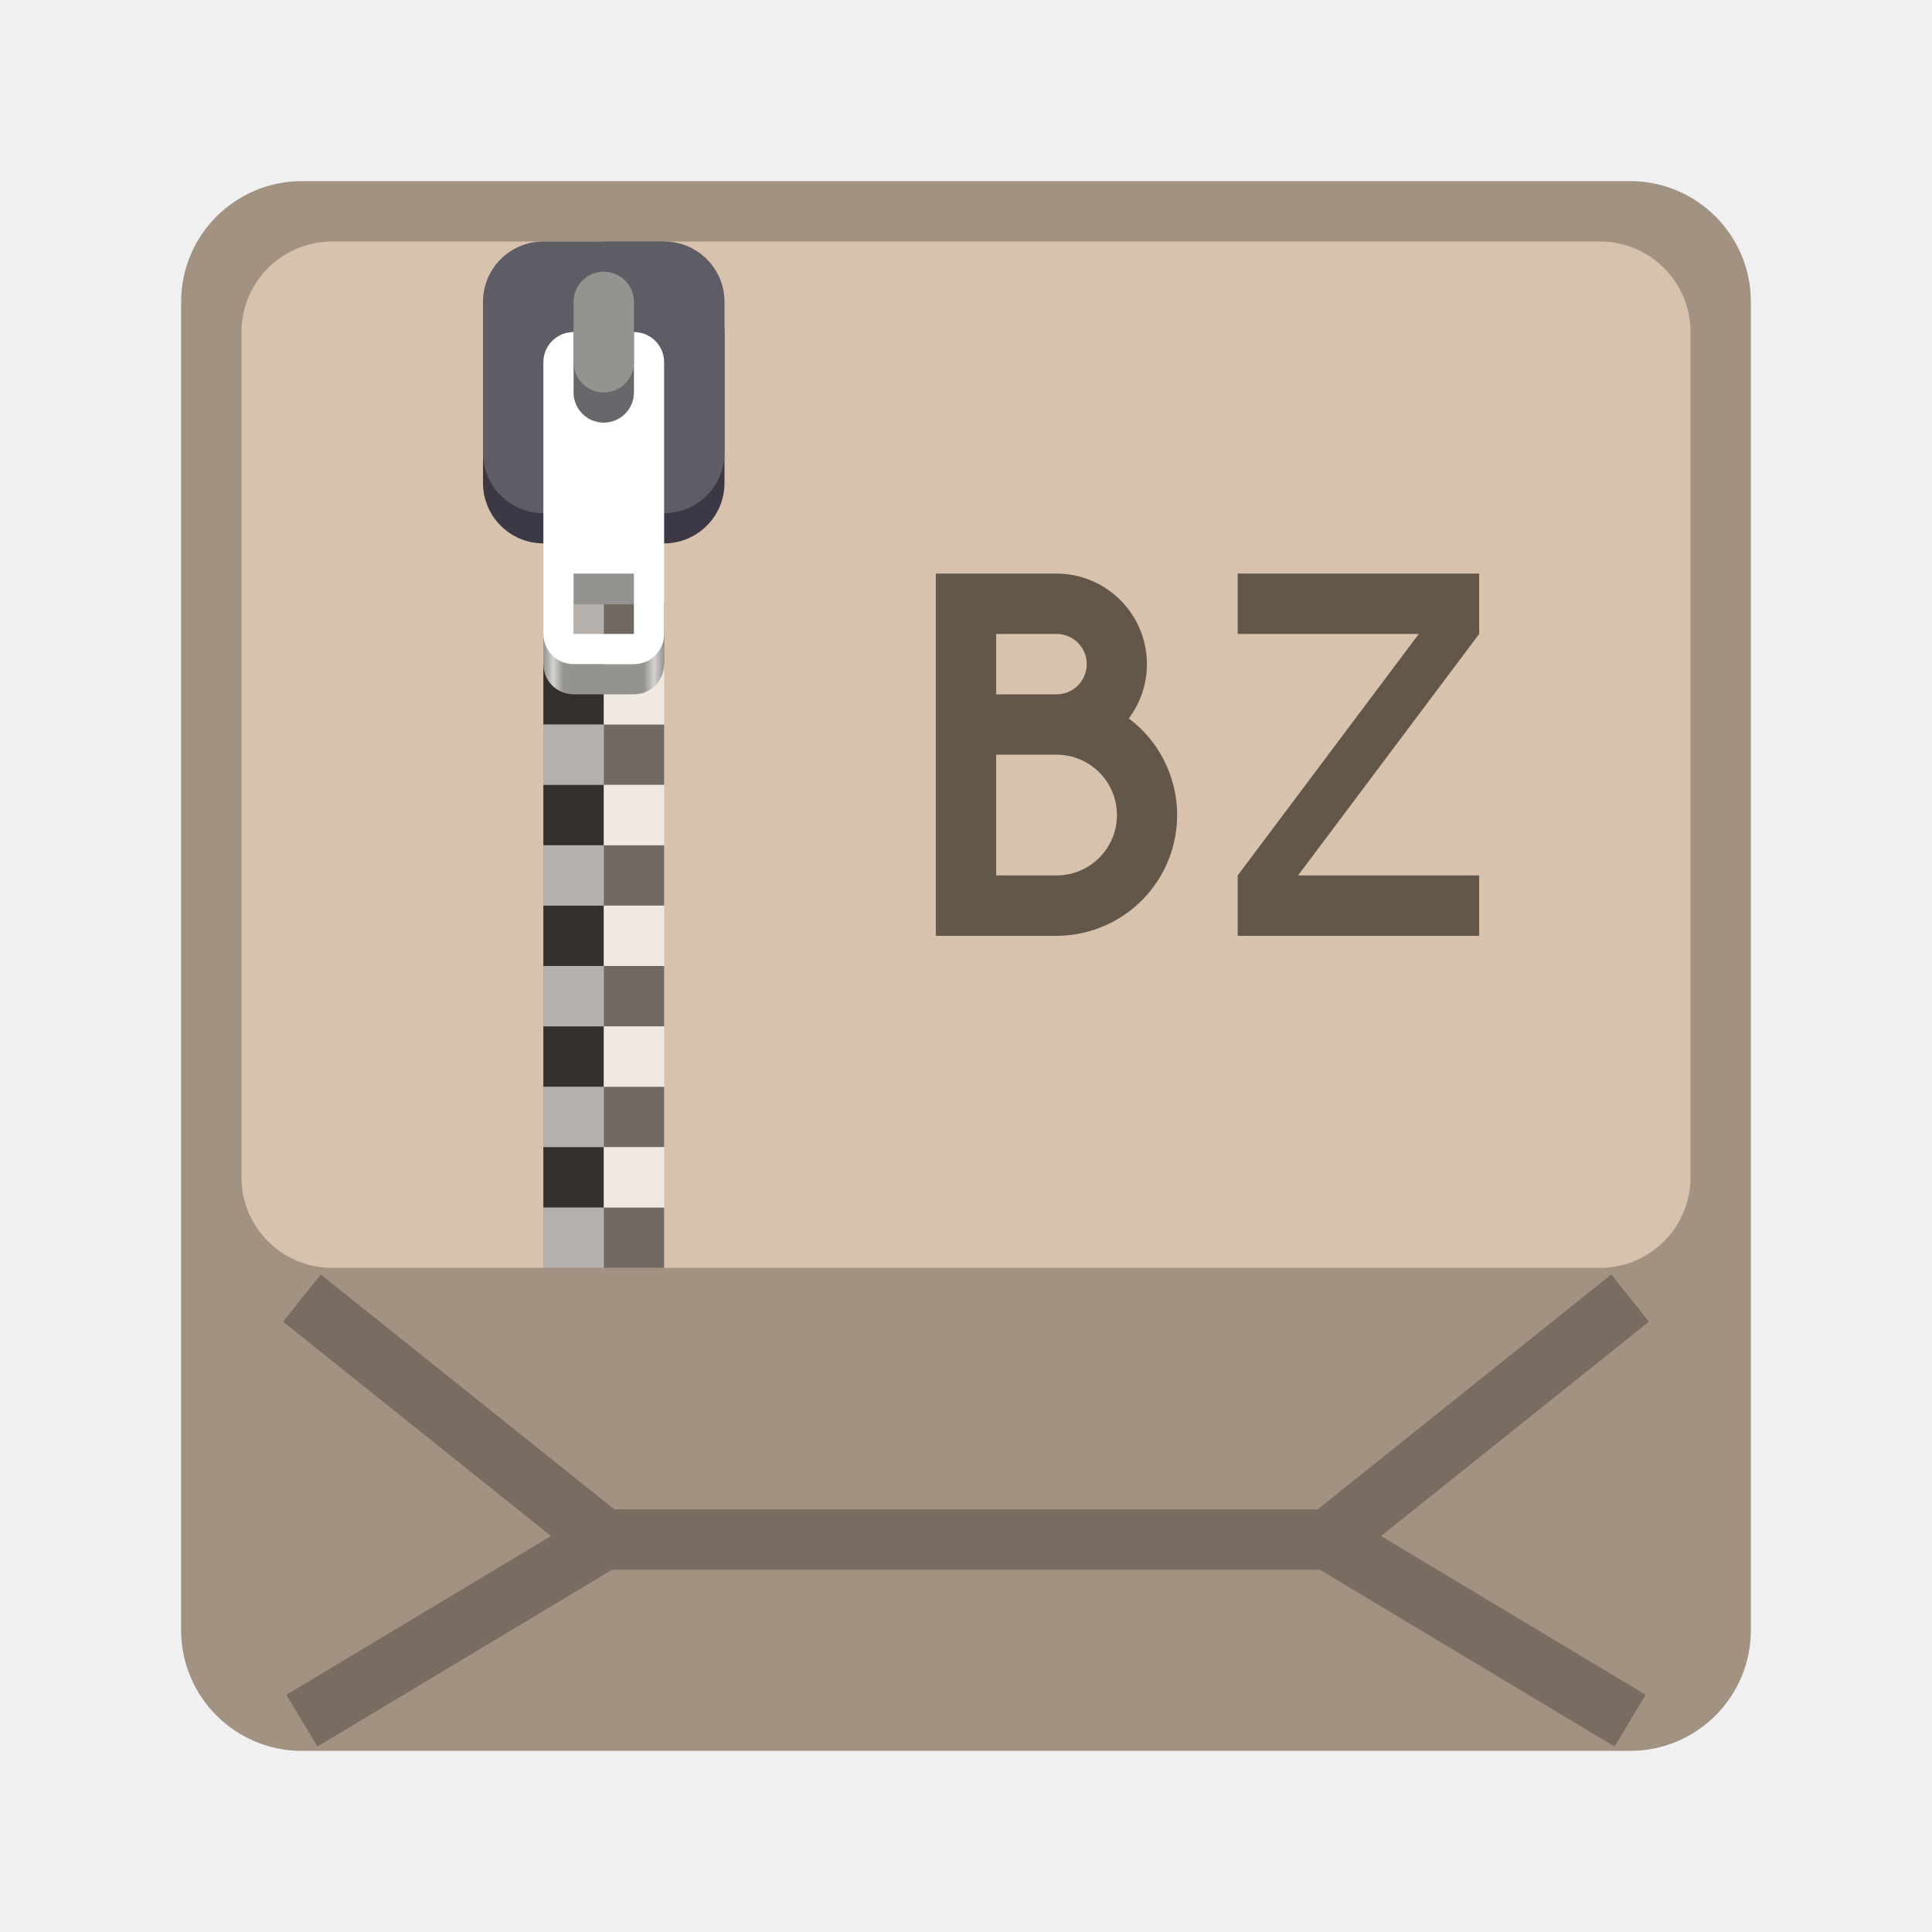
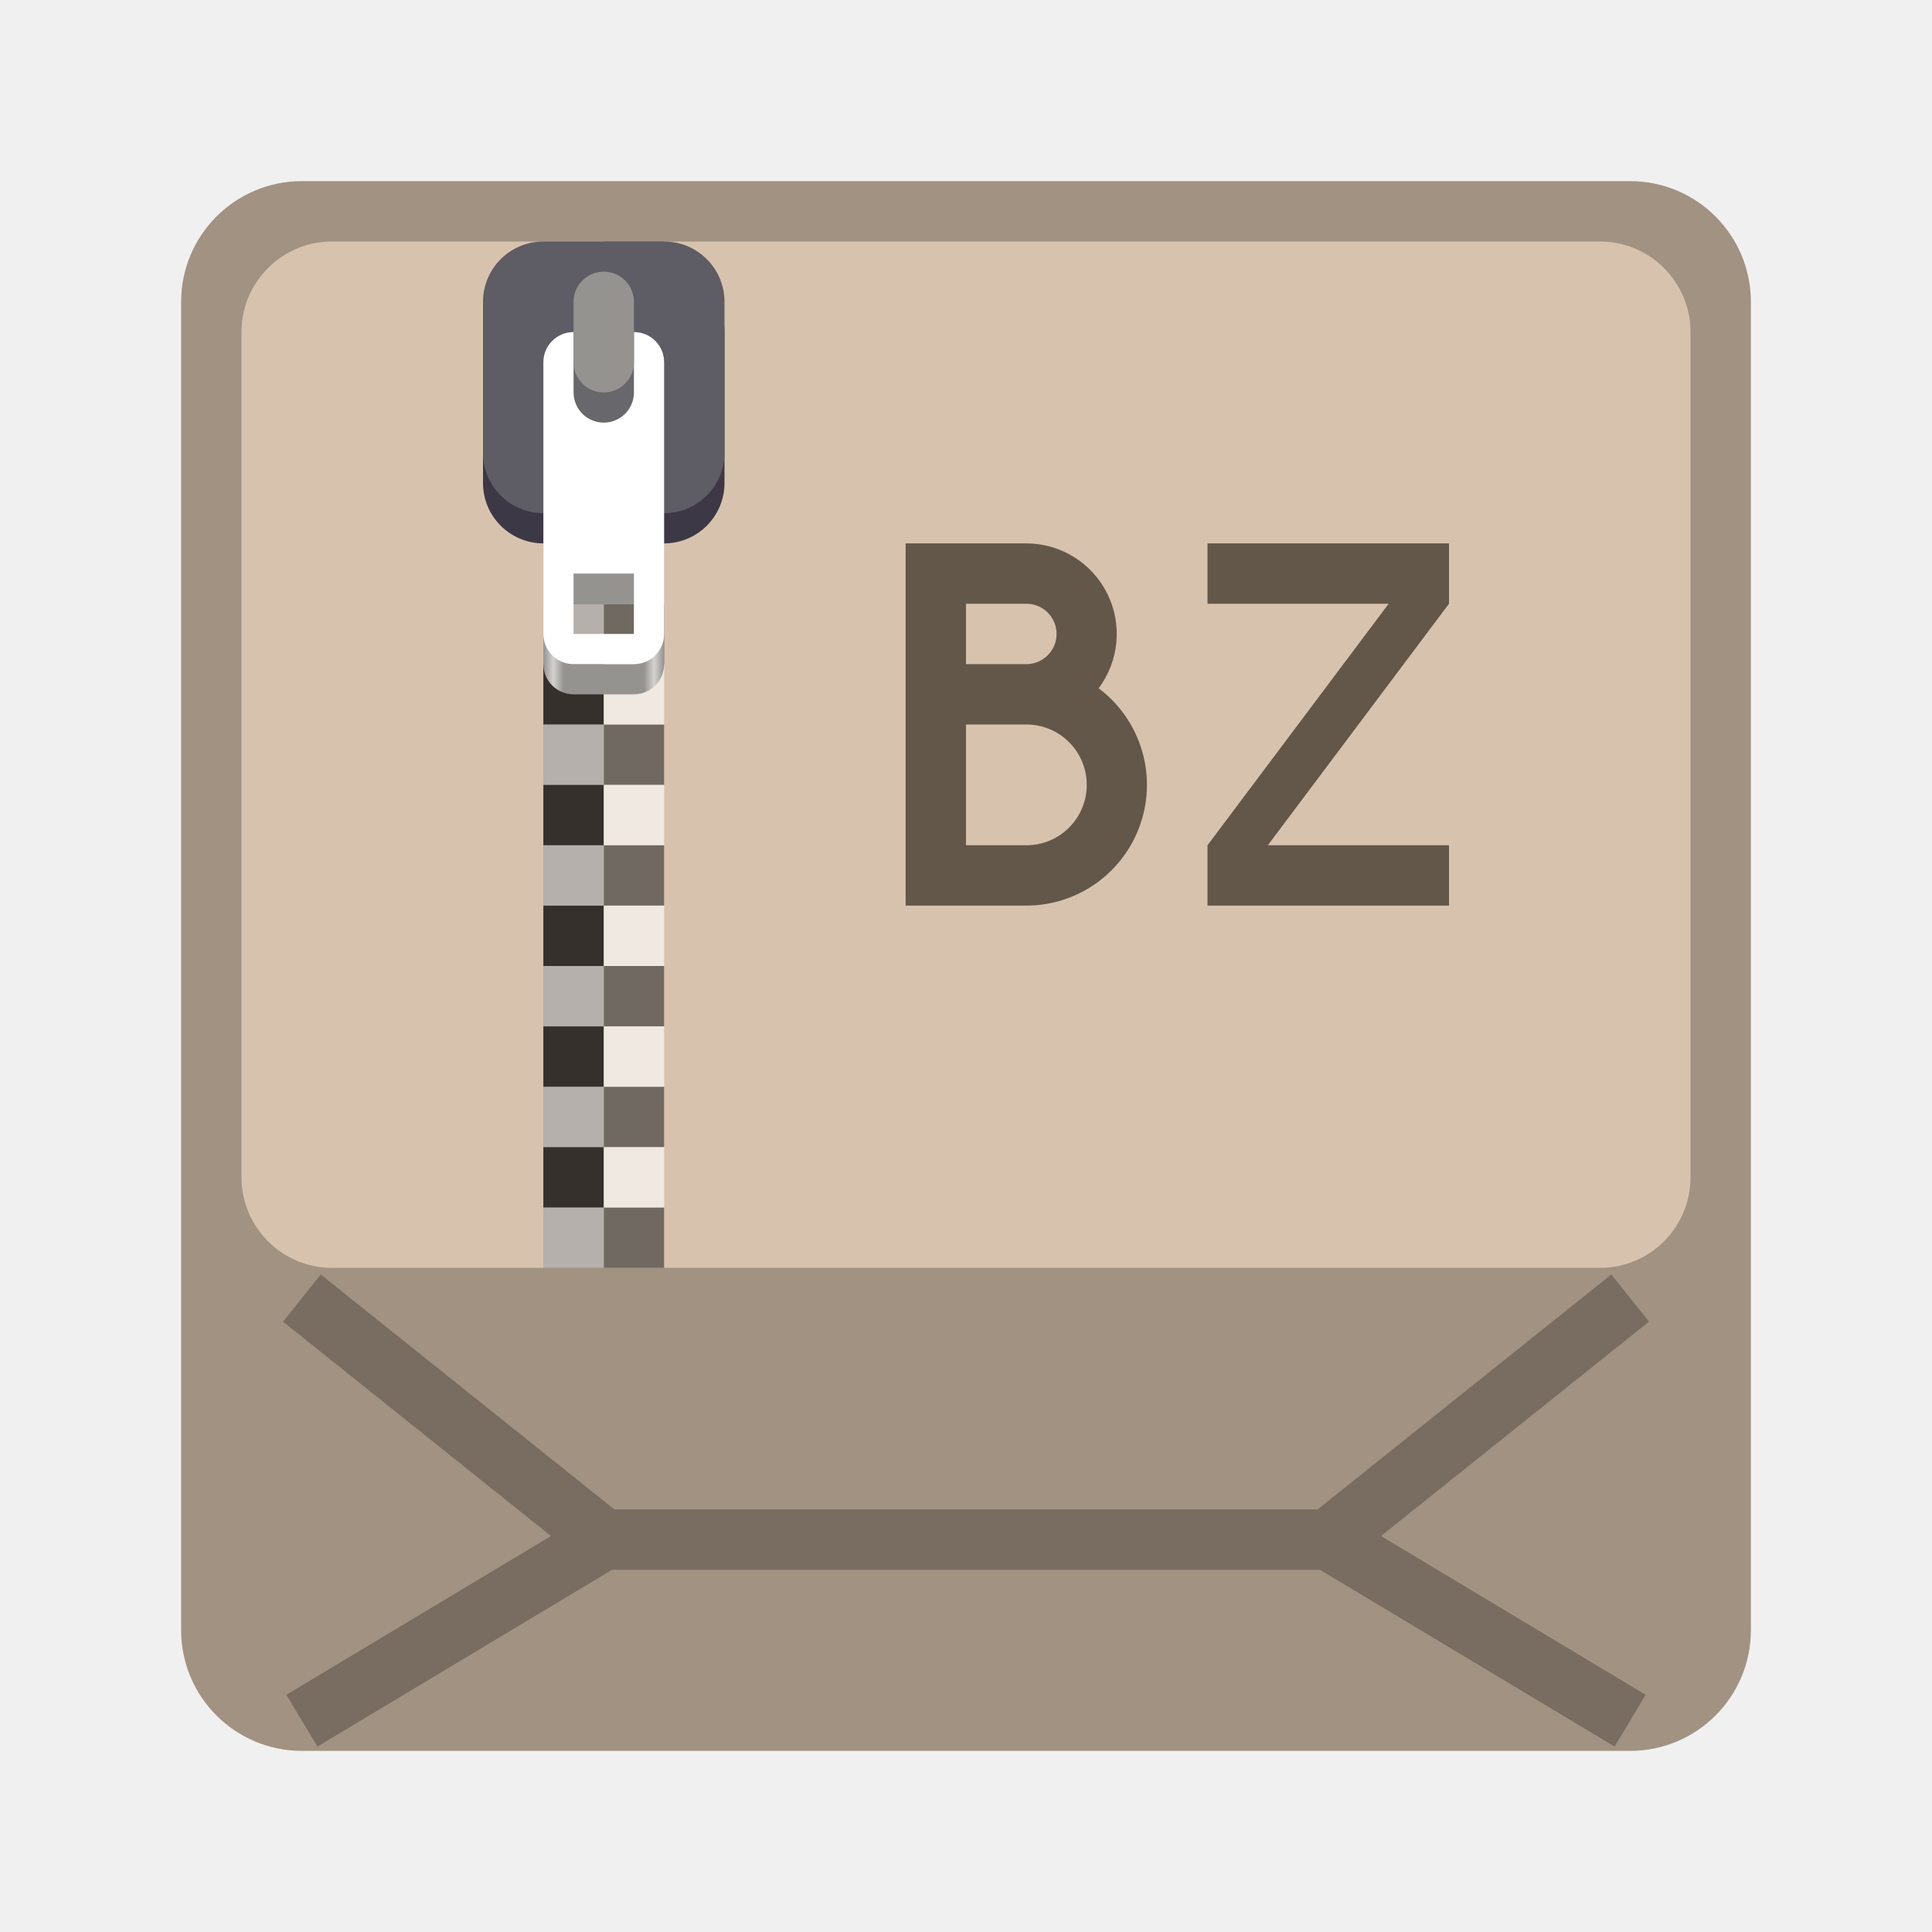
<svg xmlns="http://www.w3.org/2000/svg" version="1.0" viewBox="0 0 32 32">
  <defs>
    <linearGradient id="a" x1="60" x2="68" y1="268" y2="268" gradientUnits="userSpaceOnUse">
      <stop stop-color="#949390" offset="0" />
      <stop stop-color="#d5d3cf" offset=".083" />
      <stop stop-color="#949390" offset=".167" />
      <stop stop-color="#949390" offset=".833" />
      <stop stop-color="#d5d3cf" offset=".917" />
      <stop stop-color="#949390" offset="1" />
    </linearGradient>
  </defs>
  <g transform="translate(-100 1248)">
    <rect x="103" y="-1245" width="26" height="26" ry="2" fill="#a19282" />
    <rect x="104" y="-1244" width="24" height="17" ry="1.5" fill="#d7c3ad" />
    <path d="M110-1222.5h12m5-4-5 4 5 3m-22-7 5 4-5 3" fill="none" stroke="#000" stroke-opacity=".251" />
    <g transform="translate(-6 -1200)">
      <rect x="115" y="-44" width="1" height="17" ry="0" fill-opacity=".502" />
      <path fill="#fff" fill-opacity=".251" d="M116-44h1v17h-1z" />
      <path fill-opacity=".502" d="M115-43h1v1h-1z" />
      <path fill-opacity=".502" d="M115-41h1v1h-1z" />
      <path fill-opacity=".502" d="M115-39h1v1h-1z" />
      <path fill-opacity=".502" d="M115-37h1v1h-1z" />
      <path fill-opacity=".502" d="M115-35h1v1h-1z" />
      <path fill-opacity=".502" d="M115-33h1v1h-1z" />
      <path fill-opacity=".502" d="M115-31h1v1h-1z" />
      <path fill-opacity=".502" d="M115-29h1v1h-1z" />
      <path fill-opacity=".502" d="M116-44h1v1h-1z" />
      <path fill-opacity=".502" d="M116-42h1v1h-1z" />
      <path fill-opacity=".502" d="M116-40h1v1h-1z" />
      <path fill-opacity=".502" d="M116-38h1v1h-1z" />
      <path fill-opacity=".502" d="M116-36h1v1h-1z" />
      <path fill-opacity=".502" d="M116-34h1v1h-1z" />
      <path fill-opacity=".502" d="M116-32h1v1h-1z" />
      <path fill-opacity=".502" d="M116-30h1v1h-1z" />
      <path fill-opacity=".502" d="M116-28h1v1h-1z" />
      <path fill="#fefefe" fill-opacity=".502" d="M115-28h1v1h-1z" />
      <path fill="#fefefe" fill-opacity=".502" d="M116-29h1v1h-1z" />
      <path fill="#fefefe" fill-opacity=".502" d="M115-30h1v1h-1z" />
      <path fill="#fefefe" fill-opacity=".502" d="M116-31h1v1h-1z" />
      <path fill="#fefefe" fill-opacity=".502" d="M115-32h1v1h-1z" />
      <path fill="#fefefe" fill-opacity=".502" d="M115-34h1v1h-1z" />
      <path fill="#fefefe" fill-opacity=".502" d="M115-36h1v1h-1z" />
      <path fill="#fefefe" fill-opacity=".502" d="M115-38h1v1h-1z" />
      <path fill="#fefefe" fill-opacity=".502" d="M115-40h1v1h-1z" />
      <path fill="#fefefe" fill-opacity=".502" d="M115-42h1v1h-1z" />
      <path fill="#fefefe" fill-opacity=".502" d="M115-44h1v1h-1z" />
      <path fill="#fefefe" fill-opacity=".502" d="M116-43h1v1h-1z" />
      <path fill="#fefefe" fill-opacity=".502" d="M116-41h1v1h-1z" />
      <path fill="#fefefe" fill-opacity=".502" d="M116-39h1v1h-1z" />
      <path fill="#fefefe" fill-opacity=".502" d="M116-37h1v1h-1z" />
      <path fill="#fefefe" fill-opacity=".502" d="M116-35h1v1h-1z" />
      <path fill="#fefefe" fill-opacity=".502" d="M116-33h1v1h-1z" />
    </g>
    <g transform="matrix(.25 0 0 .25 94 -1306)">
      <path d="M62 258c-1.108 0-2 .892-2 2v16c0 1.108.892 2 2 2h4c1.108 0 2-.892 2-2v-16c0-1.108-.892-2-2-2zm0 14h4v4h-4z" fill="url(#a)" />
      <rect x="56" y="250" width="16" height="18" rx="4" ry="4" fill="#3d3846" />
      <rect x="56" y="248" width="16" height="18" rx="4" ry="4" fill="#5e5c64" />
      <path d="M62 254c-1.108 0-2 .892-2 2v18c0 1.108.892 2 2 2h4c1.108 0 2-.892 2-2v-18c0-1.108-.892-2-2-2zm0 16h4v4h-4z" fill="#fff" />
      <rect transform="scale(1 -1)" x="62" y="-260" width="4" height="10" rx="2" ry="2" fill="#68676b" style="paint-order:normal" />
      <rect transform="scale(1 -1)" x="62" y="-258" width="4" height="8" rx="2" ry="2" fill="#949390" style="paint-order:normal" />
    </g>
-     <path d="M120.5-1237.5h3l-3 4v1h4v-1h-3l3-4v-1h-4z" fill="#635749" />
-     <path d="M115.5-1238.5h2a1.5 1.5 0 0 1 1.197 2.4 2 2 0 0 1-1.197 3.6h-2v-2zm1 1v1h1a.5.5 0 0 0 0-1zm0 2v2h1a1 1 0 1 0 0-2z" fill="#635749" />
+     <path d="M120-1238h3l-3 4v1h4v-1h-3l3-4v-1h-4z" fill="#635749" />
+     <path d="M115-1239h2a1.5 1.5 0 0 1 1.197 2.4A2 2 0 0 1 117-1233h-2v-2zm1 1v1h1a.5.5 0 0 0 0-1zm0 2v2h1a1 1 0 1 0 0-2z" fill="#635749" />
  </g>
</svg>
